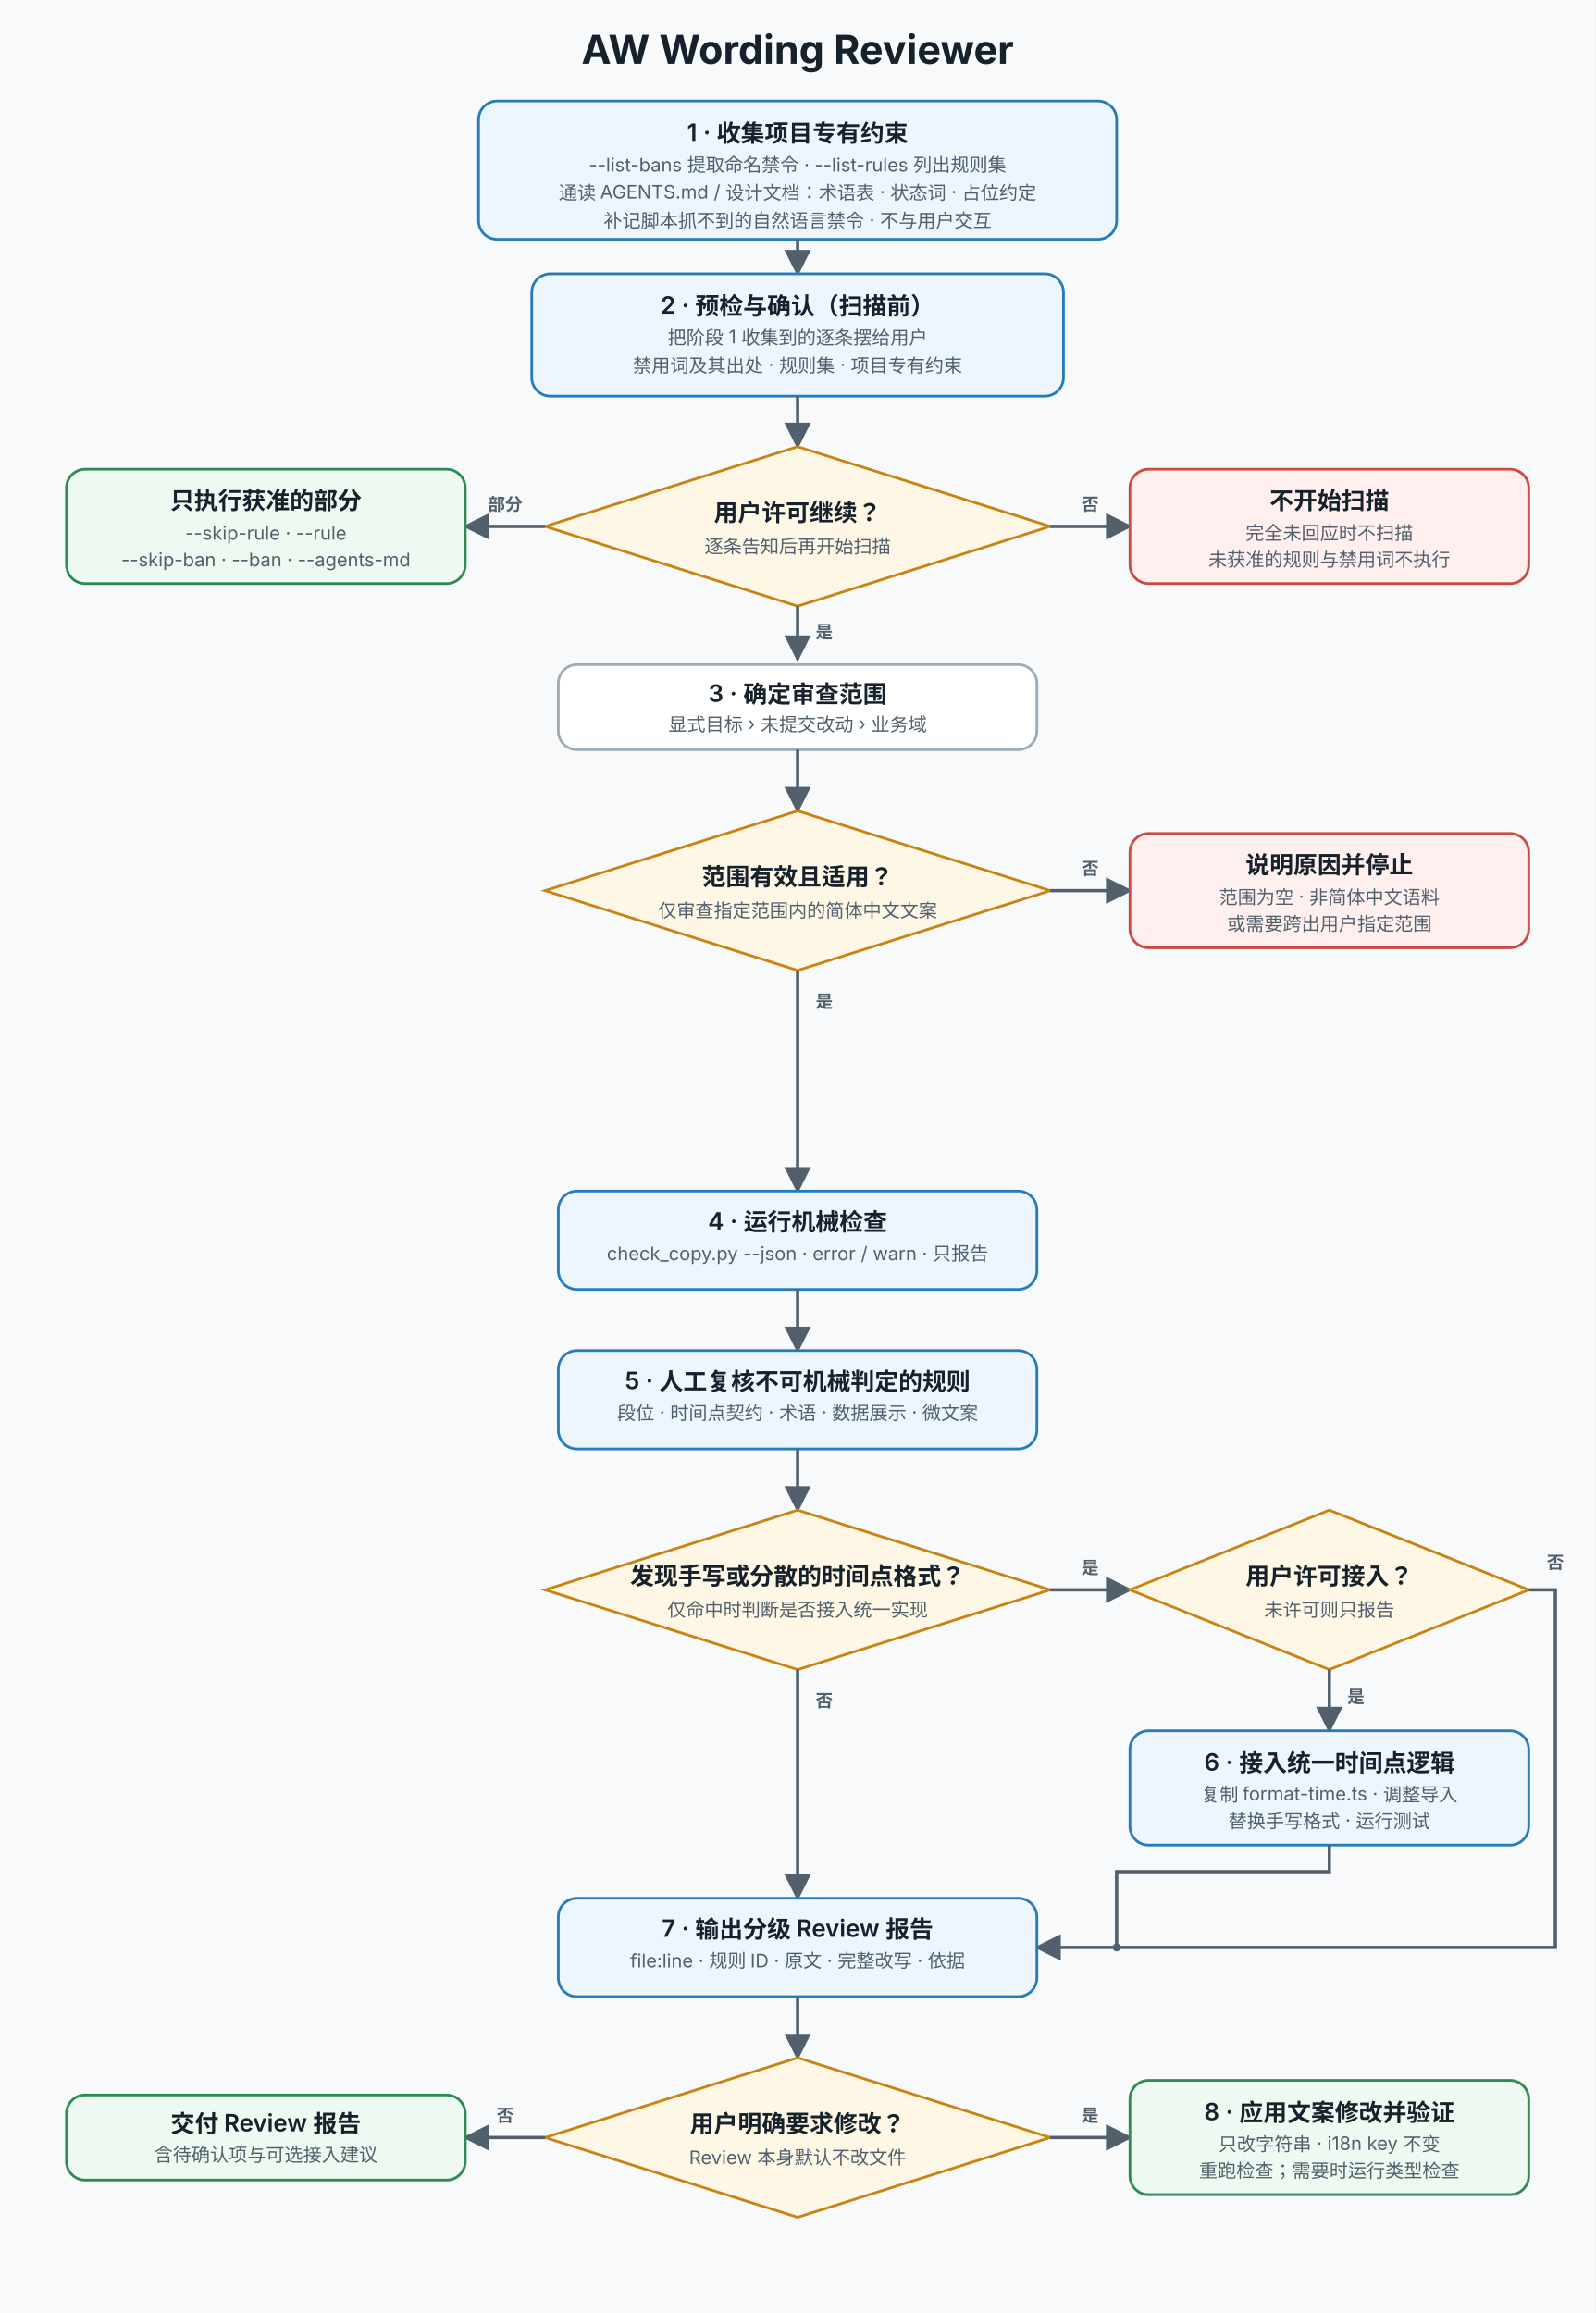
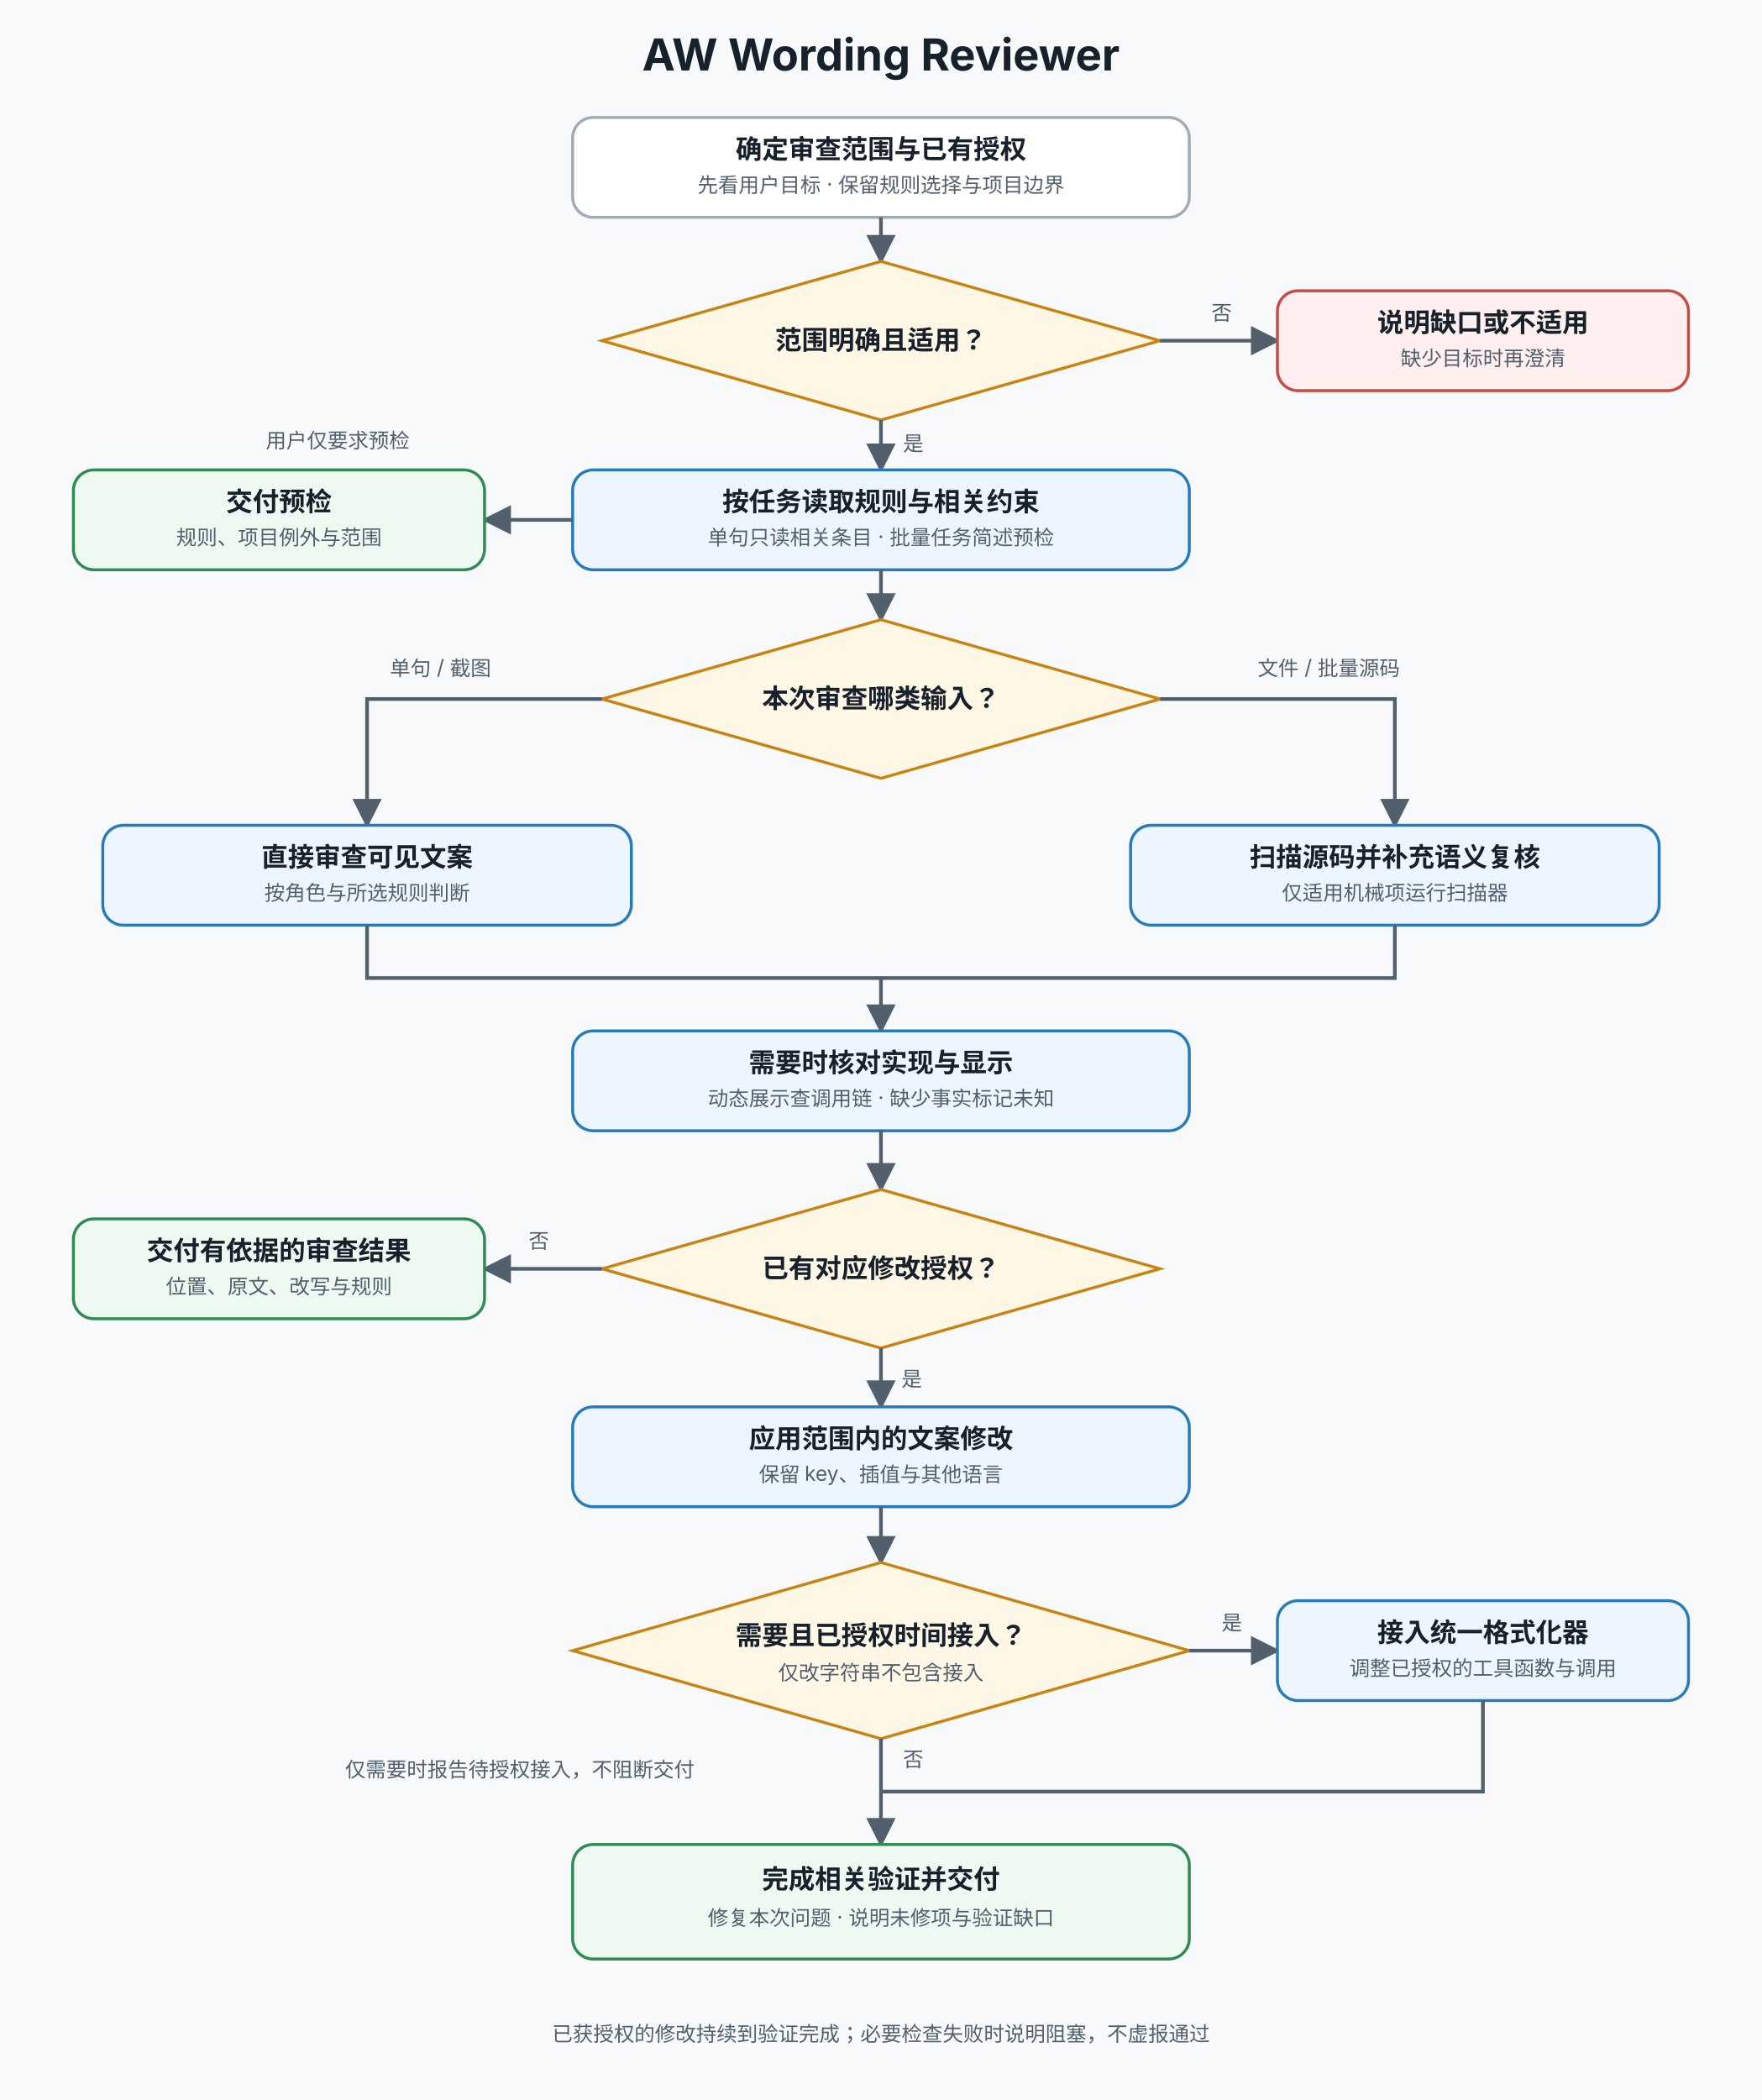
- <svg xmlns="http://www.w3.org/2000/svg" viewBox="0 0 1200 1740" role="img" aria-labelledby="title desc">
+ <svg xmlns="http://www.w3.org/2000/svg" viewBox="0 0 1200 1430" role="img" aria-labelledby="title desc">
  <defs>
-     <marker id="a" viewBox="0 0 10 10" refX="9" refY="5" markerWidth="8" markerHeight="8" orient="auto">
+     <marker id="arrow" viewBox="0 0 10 10" refX="9" refY="5" markerWidth="8" markerHeight="8" orient="auto">
      <path d="M0 0 10 5 0 10Z" fill="#52606d" />
    </marker>
    <style>
-       .h{font:700 30px -apple-system,BlinkMacSystemFont,"PingFang SC",sans-serif;fill:#17212b}.l{font:600 18px -apple-system,BlinkMacSystemFont,"PingFang SC",sans-serif;fill:#17212b;text-anchor:middle}.d{font:400 14px -apple-system,BlinkMacSystemFont,"PingFang SC",sans-serif;fill:#52606d;text-anchor:middle}.e{font:600 13px -apple-system,BlinkMacSystemFont,"PingFang SC",sans-serif;fill:#52606d;text-anchor:middle}.b{fill:#fff;stroke:#9eacb8;stroke-width:2}.x{fill:#edf6ff;stroke:#287bbb;stroke-width:2}.q{fill:#fff7e6;stroke:#c98312;stroke-width:2}.s{fill:#fff0ef;stroke:#c94b43;stroke-width:2}.g{fill:#edf9f1;stroke:#2e8b54;stroke-width:2}.p{fill:none;stroke:#52606d;stroke-width:2.5;marker-end:url(#a)}.r{fill:none;stroke:#52606d;stroke-width:2.5}
-     </style>
+ text{font-family:-apple-system,BlinkMacSystemFont,"PingFang SC",sans-serif;text-anchor:middle;fill:#17212b}.title{font-size:30px;font-weight:700}.label{font-size:18px;font-weight:600}.note{font-size:14px;font-weight:400;fill:#52606d}.input{fill:#fff;stroke:#9eacb8}.step{fill:#edf6ff;stroke:#287bbb}.decision{fill:#fff7e6;stroke:#c98312}.stop{fill:#fff0ef;stroke:#c94b43}.result{fill:#edf9f1;stroke:#2e8b54}rect,polygon{stroke-width:2}.line{fill:none;stroke:#52606d;stroke-width:2.5;marker-end:url(#arrow)}.join{fill:none;stroke:#52606d;stroke-width:2.5}
+ </style>
  </defs>
-   <rect width="1200" height="1740" fill="#f7f9fb" />
-   <text class="h" x="600" y="48" text-anchor="middle">AW Wording Reviewer</text>
-   <rect class="x" x="360" y="76" width="480" height="104" rx="14" />
-   <text class="l" x="600" y="106">1 · 收集项目专有约束</text>
-   <text class="d" x="600" y="129">--list-bans 提取命名禁令 · --list-rules 列出规则集</text>
-   <text class="d" x="600" y="150">通读 AGENTS.md / 设计文档：术语表 · 状态词 · 占位约定</text>
-   <text class="d" x="600" y="171">补记脚本抓不到的自然语言禁令 · 不与用户交互</text>
-   <path class="p" d="M600 180V206" />
-   <g transform="translate(0,130)">
-     <rect class="x" x="400" y="76" width="400" height="92" rx="14" />
-     <text class="l" x="600" y="106">2 · 预检与确认（扫描前）</text>
-     <text class="d" x="600" y="129">把阶段 1 收集到的逐条摆给用户</text>
-     <text class="d" x="600" y="150">禁用词及其出处 · 规则集 · 项目专有约束</text>
-     <path class="p" d="M600 168V206" />
-     <polygon class="q" points="600,206 790,266 600,326 410,266" />
-     <text class="l" x="600" y="262">用户许可继续？</text>
-     <text class="d" x="600" y="286">逐条告知后再开始扫描</text>
-     <path class="p" d="M790 266H850" />
-     <text class="e" x="820" y="254">否</text>
-     <rect class="s" x="850" y="223" width="300" height="86" rx="14" />
-     <text class="l" x="1000" y="253">不开始扫描</text>
-     <text class="d" x="1000" y="276">完全未回应时不扫描</text>
-     <text class="d" x="1000" y="296">未获准的规则与禁用词不执行</text>
-     <path class="p" d="M410 266H350" />
-     <text class="e" x="380" y="254">部分</text>
-     <rect class="g" x="50" y="223" width="300" height="86" rx="14" />
-     <text class="l" x="200" y="253">只执行获准的部分</text>
-     <text class="d" x="200" y="276">--skip-rule · --rule</text>
-     <text class="d" x="200" y="296">--skip-ban · --ban · --agents-md</text>
-     <path class="p" d="M600 326V366" />
-     <text class="e" x="620" y="350">是</text>
-     <g transform="translate(0,290)">
-       <rect class="b" x="420" y="80" width="360" height="64" rx="14" />
-       <text class="l" x="600" y="108">3 · 确定审查范围</text>
-       <text class="d" x="600" y="130">显式目标 › 未提交改动 › 业务域</text>
-       <path class="p" d="M600 144V190" />
-       <polygon class="q" points="600,190 790,250 600,310 410,250" />
-       <text class="l" x="600" y="246">范围有效且适用？</text>
-       <text class="d" x="600" y="270">仅审查指定范围内的简体中文文案</text>
-       <path class="p" d="M790 250H850" />
-       <text class="e" x="820" y="238">否</text>
-       <rect class="s" x="850" y="207" width="300" height="86" rx="14" />
-       <text class="l" x="1000" y="237">说明原因并停止</text>
-       <text class="d" x="1000" y="260">范围为空 · 非简体中文语料</text>
-       <text class="d" x="1000" y="280">或需要跨出用户指定范围</text>
-       <path class="p" d="M600 310V476" />
-       <text class="e" x="620" y="338">是</text>
-       <rect class="x" x="420" y="476" width="360" height="74" rx="14" />
-       <text class="l" x="600" y="505">4 · 运行机械检查</text>
-       <text class="d" x="600" y="528">check_copy.py --json · error / warn · 只报告</text>
-       <path class="p" d="M600 550V596" />
-       <rect class="x" x="420" y="596" width="360" height="74" rx="14" />
-       <text class="l" x="600" y="625">5 · 人工复核不可机械判定的规则</text>
-       <text class="d" x="600" y="648">段位 · 时间点契约 · 术语 · 数据展示 · 微文案</text>
-       <path class="p" d="M600 670V716" />
-       <polygon class="q" points="600,716 790,776 600,836 410,776" />
-       <text class="l" x="600" y="772">发现手写或分散的时间点格式？</text>
-       <text class="d" x="600" y="796">仅命中时判断是否接入统一实现</text>
-       <path class="p" d="M790 776H850" />
-       <text class="e" x="820" y="764">是</text>
-       <polygon class="q" points="1000,716 1150,776 1000,836 850,776" />
-       <text class="l" x="1000" y="772">用户许可接入？</text>
-       <text class="d" x="1000" y="796">未许可则只报告</text>
-       <path class="p" d="M1000 836V882" />
-       <text class="e" x="1020" y="861">是</text>
-       <rect class="x" x="850" y="882" width="300" height="86" rx="14" />
-       <text class="l" x="1000" y="912">6 · 接入统一时间点逻辑</text>
-       <text class="d" x="1000" y="935">复制 format-time.ts · 调整导入</text>
-       <text class="d" x="1000" y="955">替换手写格式 · 运行测试</text>
-       <path class="p" d="M600 836V1008" />
-       <text class="e" x="620" y="864">否</text>
-       <path class="r" d="M1150 776H1170V1045H840" />
-       <text class="e" x="1170" y="760">否</text>
-       <path class="r" d="M1000 968V988H840V1045" />
-       <circle cx="840" cy="1045" r="3" fill="#52606d" />
-       <path class="p" d="M840 1045H780" />
-       <rect class="x" x="420" y="1008" width="360" height="74" rx="14" />
-       <text class="l" x="600" y="1037">7 · 输出分级 Review 报告</text>
-       <text class="d" x="600" y="1060">file:line · 规则 ID · 原文 · 完整改写 · 依据</text>
-       <path class="p" d="M600 1082V1128" />
-       <polygon class="q" points="600,1128 790,1188 600,1248 410,1188" />
-       <text class="l" x="600" y="1184">用户明确要求修改？</text>
-       <text class="d" x="600" y="1208">Review 本身默认不改文件</text>
-       <path class="p" d="M410 1188H350" />
-       <text class="e" x="380" y="1176">否</text>
-       <rect class="g" x="50" y="1156" width="300" height="64" rx="14" />
-       <text class="l" x="200" y="1184">交付 Review 报告</text>
-       <text class="d" x="200" y="1206">含待确认项与可选接入建议</text>
-       <path class="p" d="M790 1188H850" />
-       <text class="e" x="820" y="1176">是</text>
-       <rect class="g" x="850" y="1145" width="300" height="86" rx="14" />
-       <text class="l" x="1000" y="1175">8 · 应用文案修改并验证</text>
-       <text class="d" x="1000" y="1198">只改字符串 · i18n key 不变</text>
-       <text class="d" x="1000" y="1218">重跑检查；需要时运行类型检查</text>
-     </g>
-   </g>
+   <rect width="1200" height="1430" fill="#f7f9fb" stroke="none" />
+   <text class="title" x="600" y="48">AW Wording Reviewer</text>
+   <rect class="input" x="390" y="80" width="420" height="68" rx="14" />
+   <text class="label" x="600" y="108">确定审查范围与已有授权</text>
+   <text class="note" x="600" y="131">先看用户目标 · 保留规则选择与项目边界</text>
+   <path class="line" d="M600 148V178" />
+   <polygon class="decision" points="600,178 790,232 600,286 410,232" />
+   <text class="label" x="600" y="238">范围明确且适用？</text>
+   <path class="line" d="M790 232H870" />
+   <text class="note" x="832" y="218">否</text>
+   <rect class="stop" x="870" y="198" width="280" height="68" rx="14" />
+   <text class="label" x="1010" y="226">说明缺口或不适用</text>
+   <text class="note" x="1010" y="249">缺少目标时再澄清</text>
+   <path class="line" d="M600 286V320" />
+   <text class="note" x="622" y="307">是</text>
+   <rect class="step" x="390" y="320" width="420" height="68" rx="14" />
+   <text class="label" x="600" y="348">按任务读取规则与相关约束</text>
+   <text class="note" x="600" y="371">单句只读相关条目 · 批量任务简述预检</text>
+   <path class="line" d="M390 354H330" />
+   <text class="note" x="230" y="305">用户仅要求预检</text>
+   <rect class="result" x="50" y="320" width="280" height="68" rx="14" />
+   <text class="label" x="190" y="348">交付预检</text>
+   <text class="note" x="190" y="371">规则、项目例外与范围</text>
+   <path class="line" d="M600 388V422" />
+   <polygon class="decision" points="600,422 790,476 600,530 410,476" />
+   <text class="label" x="600" y="482">本次审查哪类输入？</text>
+   <path class="line" d="M410 476H250V562" />
+   <text class="note" x="300" y="460">单句 / 截图</text>
+   <path class="line" d="M790 476H950V562" />
+   <text class="note" x="905" y="460">文件 / 批量源码</text>
+   <rect class="step" x="70" y="562" width="360" height="68" rx="14" />
+   <text class="label" x="250" y="590">直接审查可见文案</text>
+   <text class="note" x="250" y="613">按角色与所选规则判断</text>
+   <rect class="step" x="770" y="562" width="360" height="68" rx="14" />
+   <text class="label" x="950" y="590">扫描源码并补充语义复核</text>
+   <text class="note" x="950" y="613">仅适用机械项运行扫描器</text>
+   <path class="join" d="M250 630V666H950V630" />
+   <path class="line" d="M600 666V702" />
+   <rect class="step" x="390" y="702" width="420" height="68" rx="14" />
+   <text class="label" x="600" y="730">需要时核对实现与显示</text>
+   <text class="note" x="600" y="753">动态展示查调用链 · 缺少事实标记未知</text>
+   <path class="line" d="M600 770V810" />
+   <polygon class="decision" points="600,810 790,864 600,918 410,864" />
+   <text class="label" x="600" y="870">已有对应修改授权？</text>
+   <path class="line" d="M410 864H330" />
+   <text class="note" x="367" y="850">否</text>
+   <rect class="result" x="50" y="830" width="280" height="68" rx="14" />
+   <text class="label" x="190" y="858">交付有依据的审查结果</text>
+   <text class="note" x="190" y="881">位置、原文、改写与规则</text>
+   <path class="line" d="M600 918V958" />
+   <text class="note" x="621" y="944">是</text>
+   <rect class="step" x="390" y="958" width="420" height="68" rx="14" />
+   <text class="label" x="600" y="986">应用范围内的文案修改</text>
+   <text class="note" x="600" y="1009">保留 key、插值与其他语言</text>
+   <path class="line" d="M600 1026V1064" />
+   <polygon class="decision" points="600,1064 810,1124 600,1184 390,1124" />
+   <text class="label" x="600" y="1120">需要且已授权时间接入？</text>
+   <text class="note" x="600" y="1144">仅改字符串不包含接入</text>
+   <path class="line" d="M810 1124H870" />
+   <text class="note" x="839" y="1110">是</text>
+   <rect class="step" x="870" y="1090" width="280" height="68" rx="14" />
+   <text class="label" x="1010" y="1118">接入统一格式化器</text>
+   <text class="note" x="1010" y="1141">调整已授权的工具函数与调用</text>
+   <path class="join" d="M1010 1158V1220H600" />
+   <path class="join" d="M600 1184V1220" />
+   <text class="note" x="622" y="1203">否</text>
+   <text class="note" x="354" y="1210">仅需要时报告待授权接入，不阻断交付</text>
+   <path class="line" d="M600 1220V1256" />
+   <rect class="result" x="390" y="1256" width="420" height="78" rx="14" />
+   <text class="label" x="600" y="1286">完成相关验证并交付</text>
+   <text class="note" x="600" y="1311">修复本次问题 · 说明未修项与验证缺口</text>
+   <text class="note" x="600" y="1390">已获授权的修改持续到验证完成；必要检查失败时说明阻塞，不虚报通过</text>
</svg>
